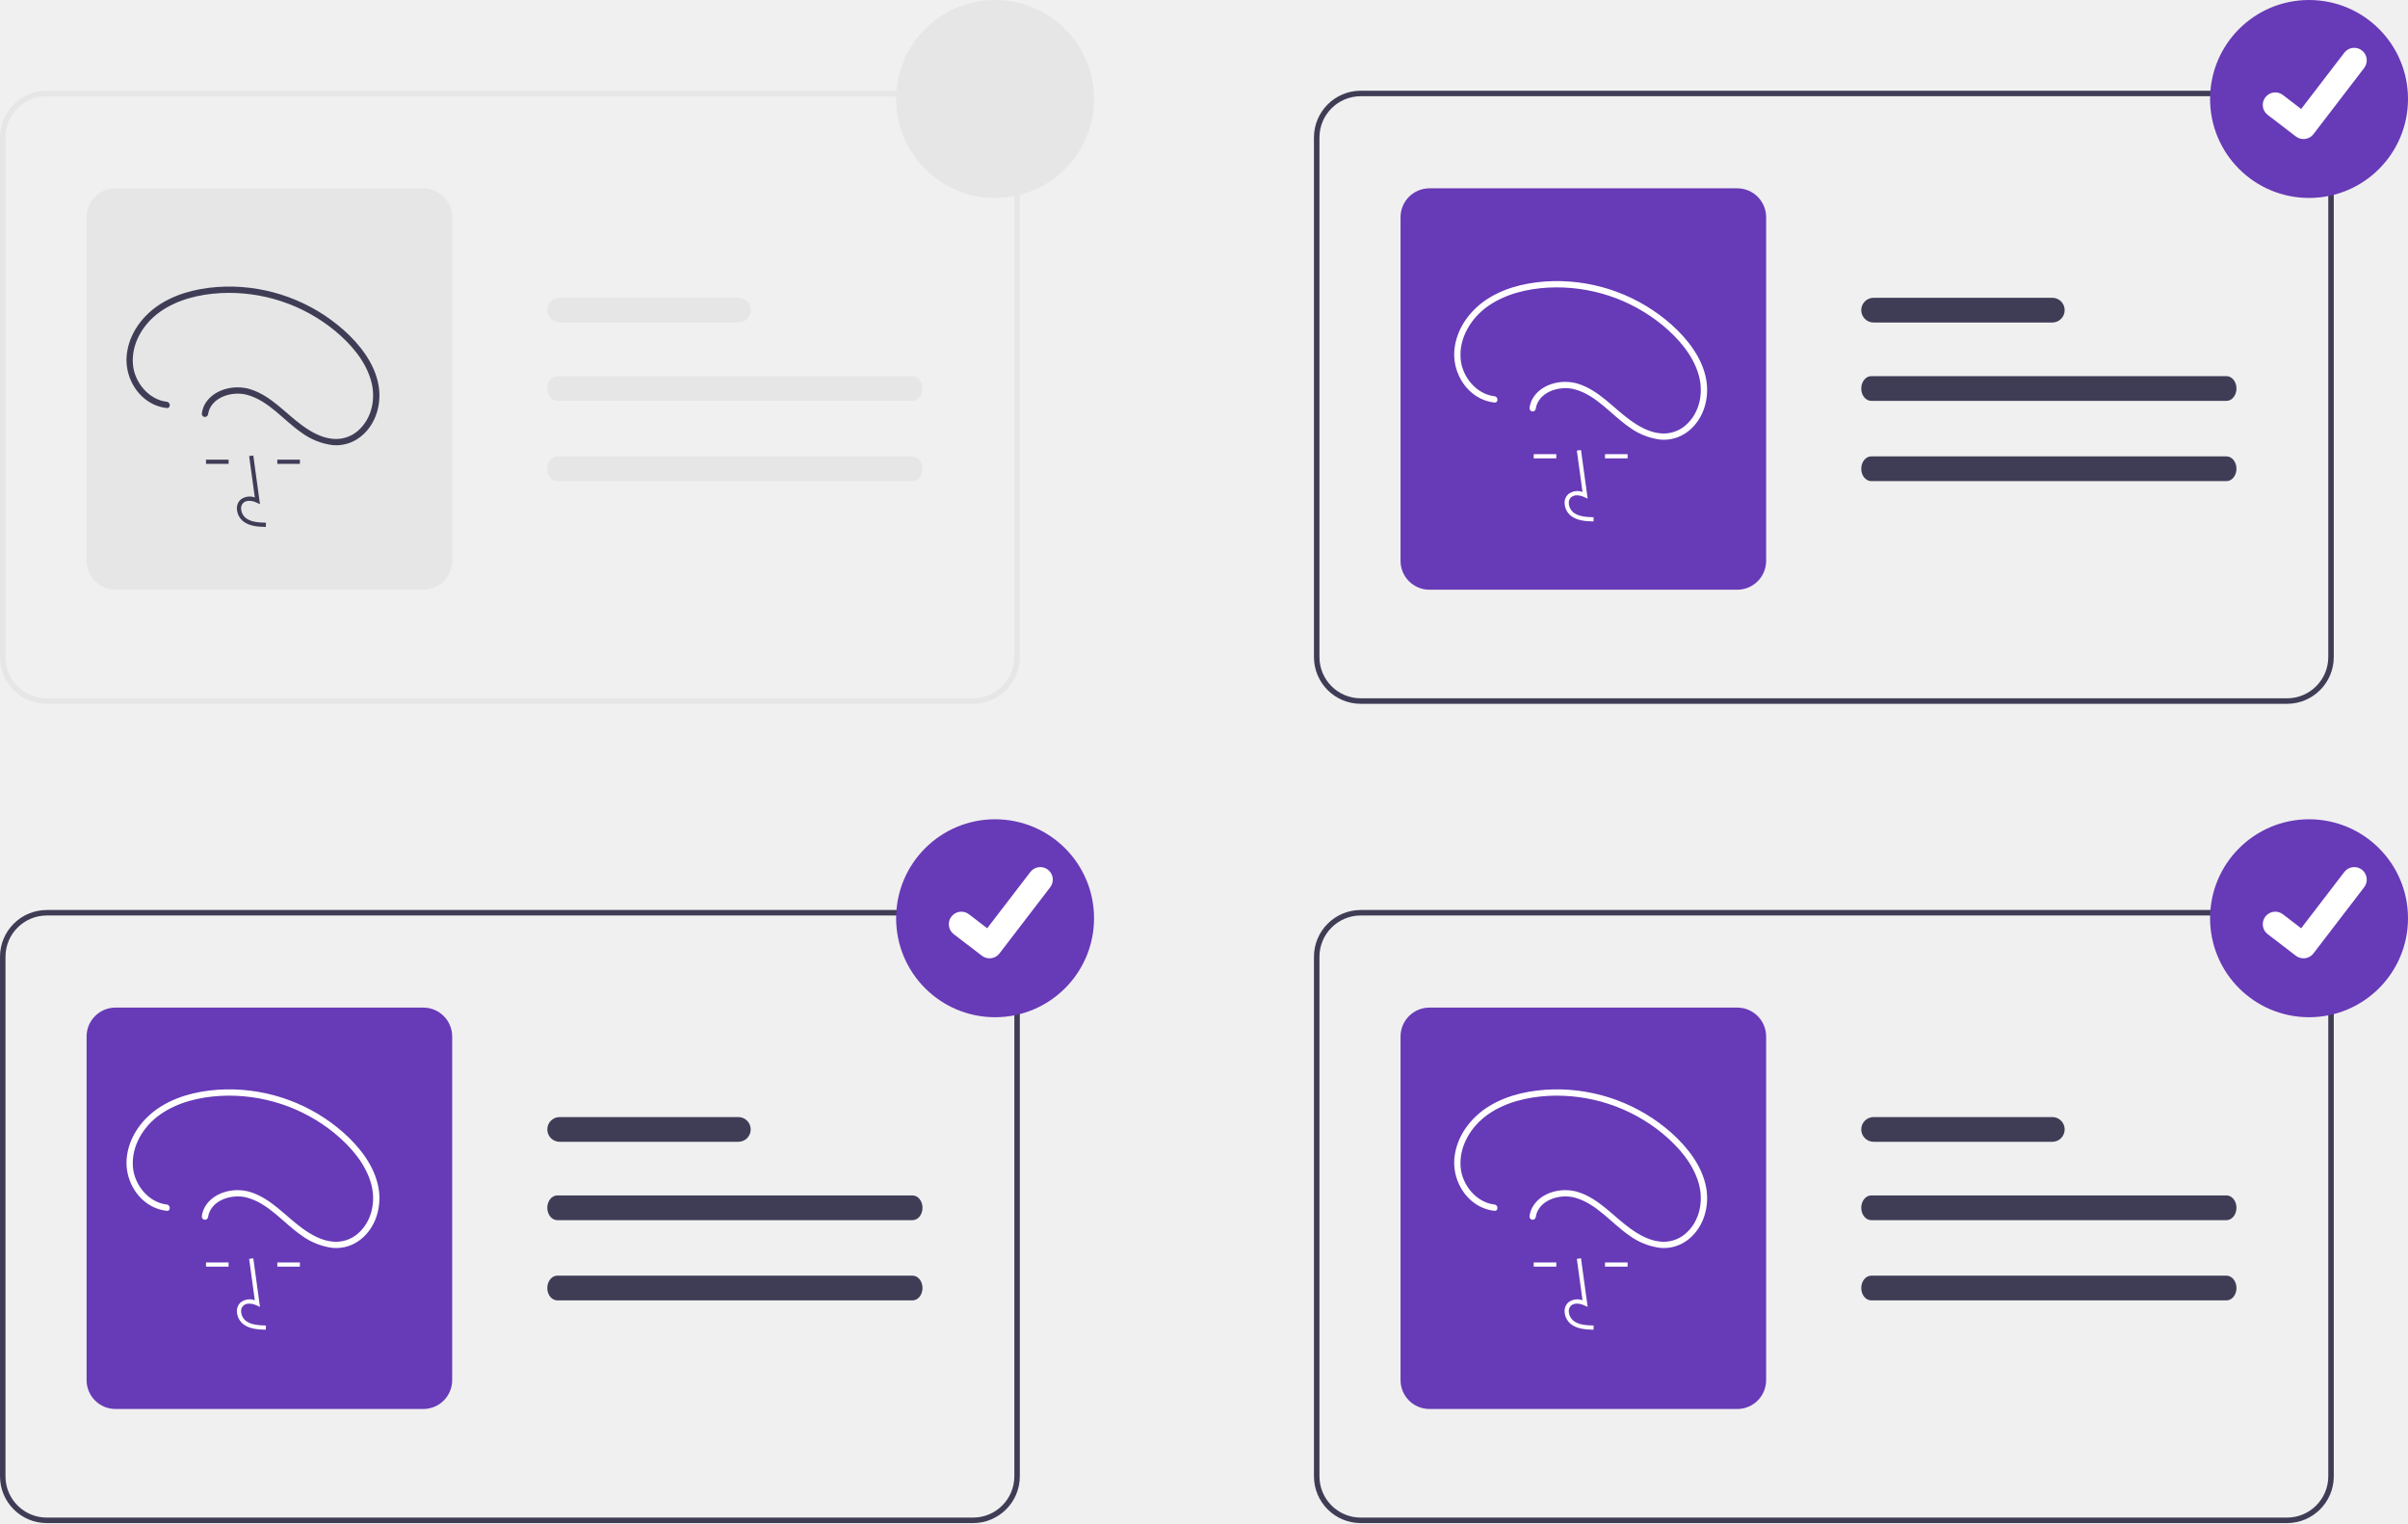
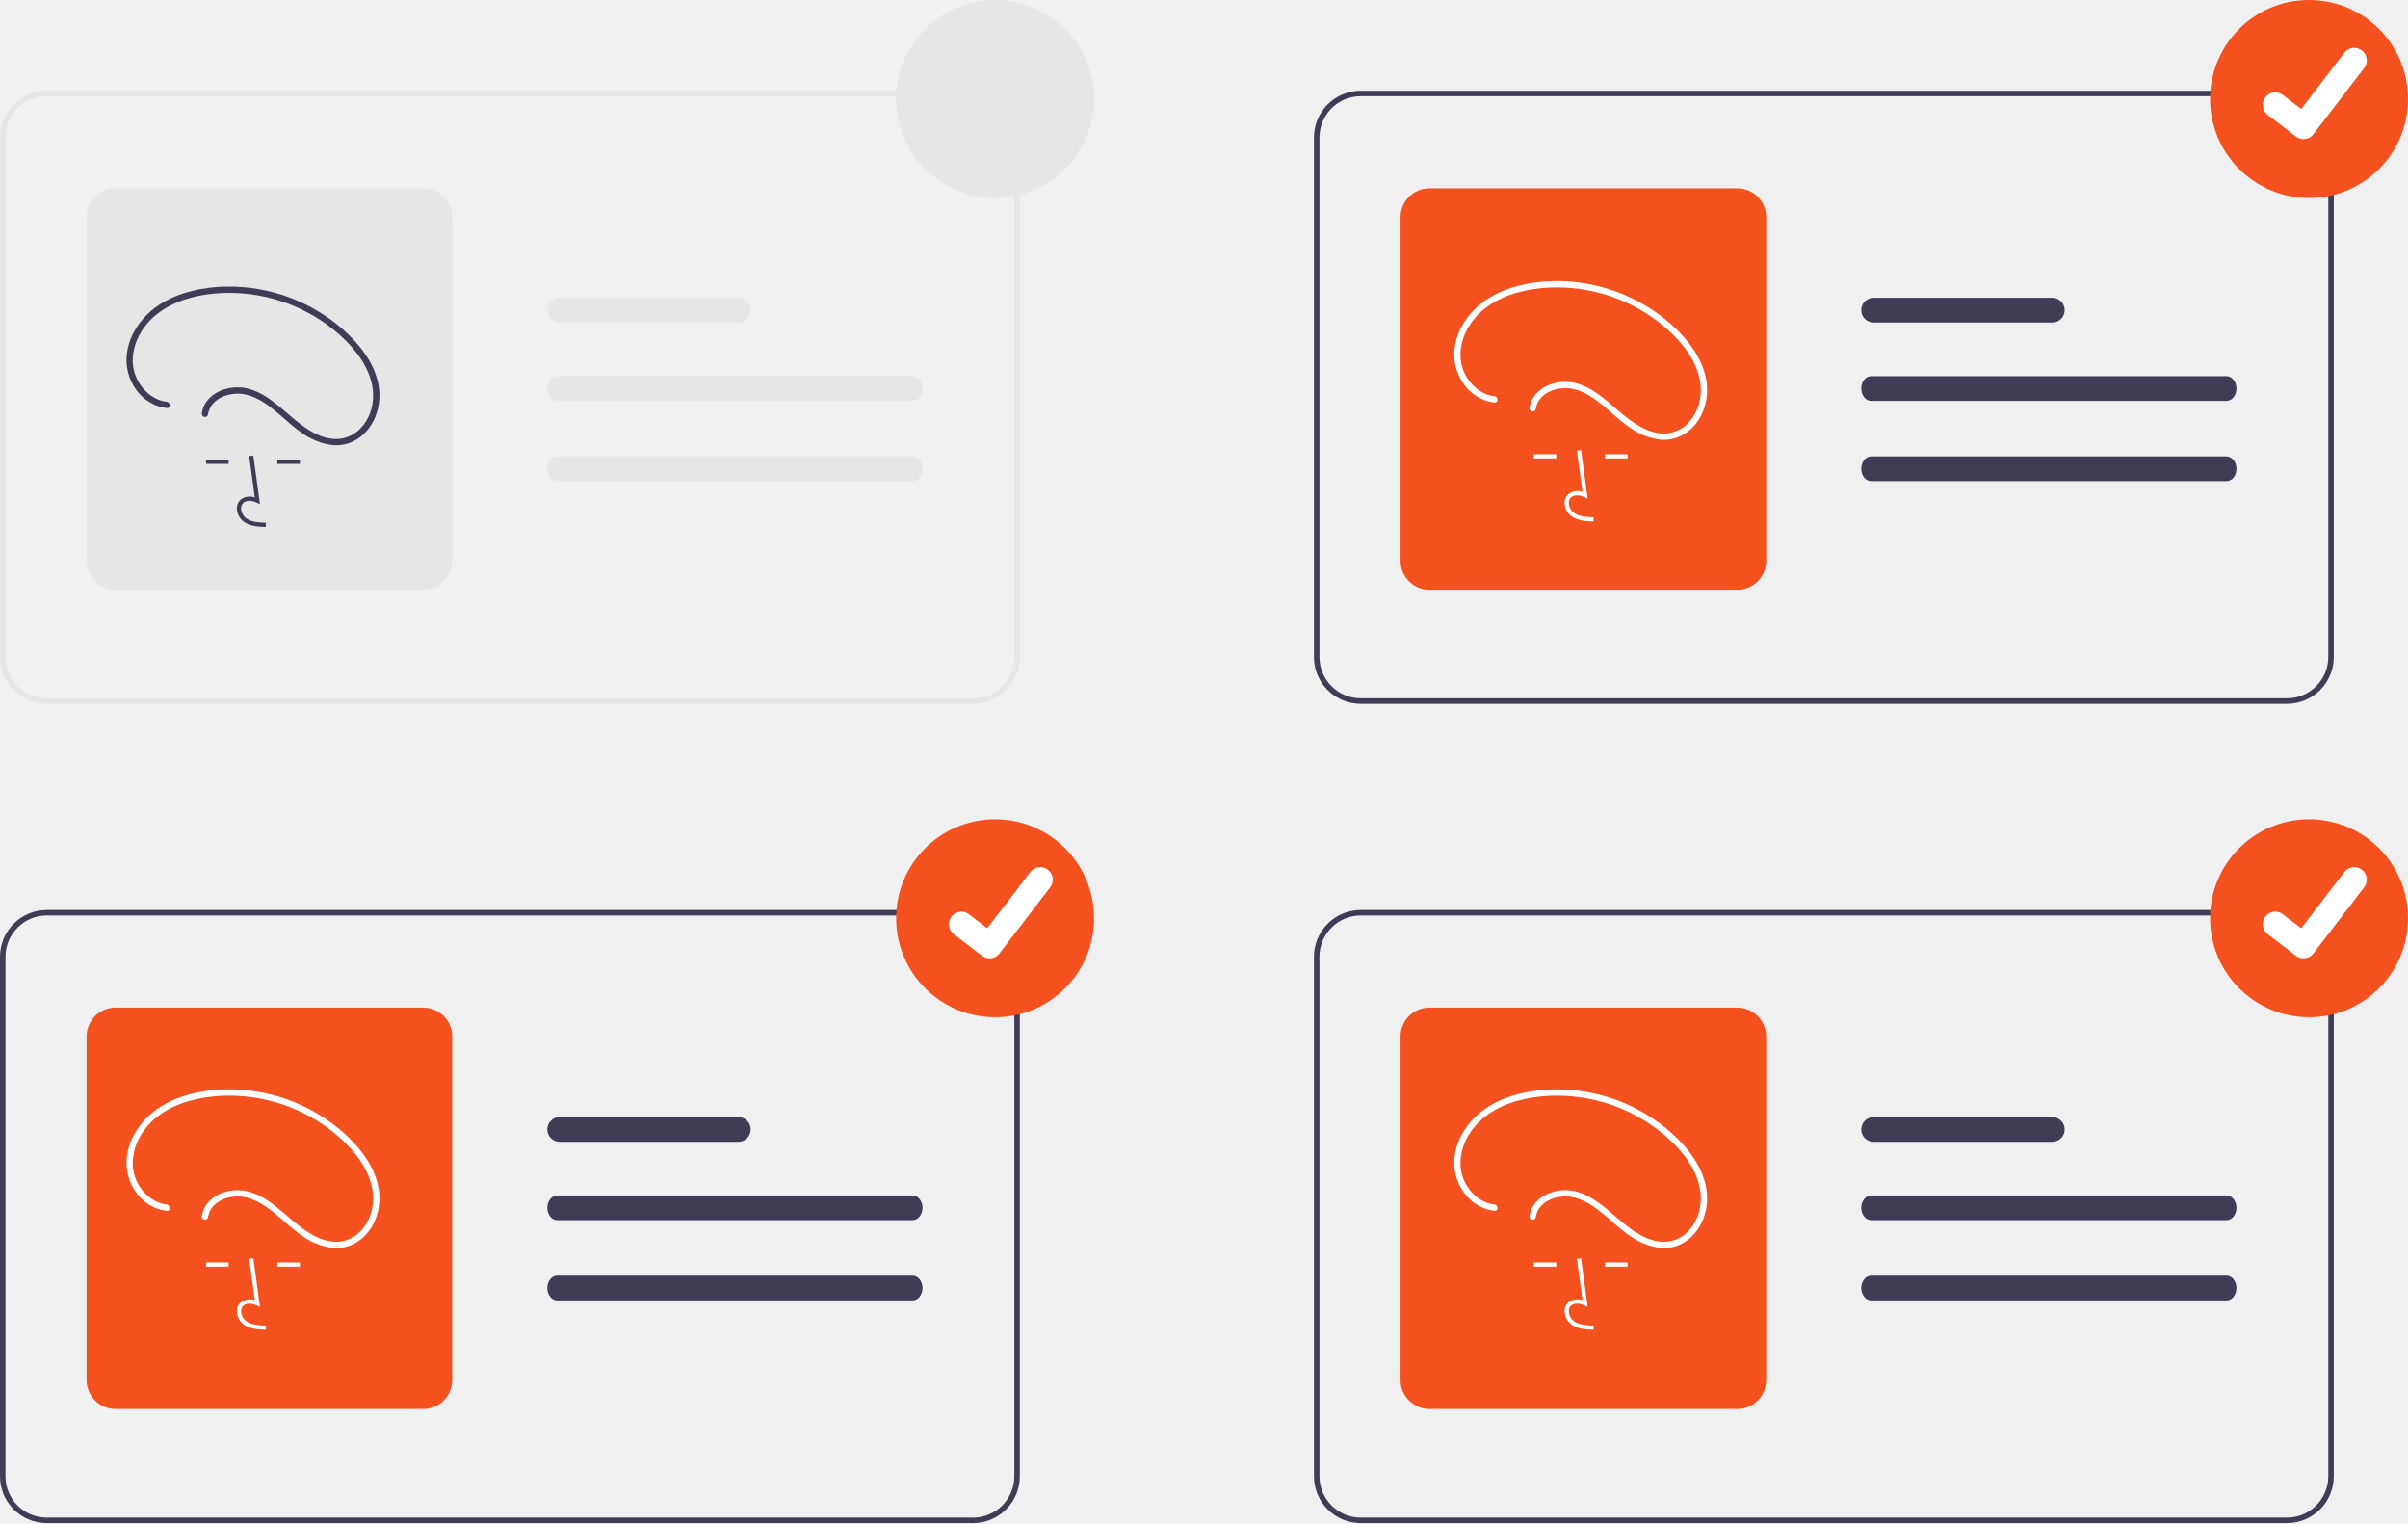
<svg xmlns="http://www.w3.org/2000/svg" data-name="Layer 1" width="876" height="554" viewBox="0 0 876 554">
  <path d="M516,429H179a17.019,17.019,0,0,1-17-17V223a17.019,17.019,0,0,1,17-17H516a17.019,17.019,0,0,1,17,17V412A17.019,17.019,0,0,1,516,429ZM179,208a15.017,15.017,0,0,0-15,15V412a15.017,15.017,0,0,0,15,15H516a15.017,15.017,0,0,0,15-15V223a15.017,15.017,0,0,0-15-15Z" transform="translate(-162 -173)" fill="#e6e6e6" />
  <path d="M430.6,281.313h-65a4.5,4.5,0,1,0,0,9h65a4.5,4.5,0,0,0,0-9Z" transform="translate(-162 -173)" fill="#e6e6e6" />
  <path d="M493.96,309.813H364.741c-2.01,0-3.64,2.02-3.64,4.5s1.63,4.5,3.64,4.5H493.96c2.01,0,3.64-2.02,3.64-4.5S495.971,309.813,493.96,309.813Z" transform="translate(-162 -173)" fill="#e6e6e6" />
  <path d="M493.96,339H364.741c-2.01,0-3.64,2.02-3.64,4.5s1.63,4.5,3.64,4.5H493.96c2.01,0,3.64-2.02,3.64-4.5S495.971,339,493.96,339Z" transform="translate(-162 -173)" fill="#e6e6e6" />
  <path d="M316,387.5H204A10.512,10.512,0,0,1,193.5,377V252A10.512,10.512,0,0,1,204,241.5H316A10.512,10.512,0,0,1,326.5,252V377A10.512,10.512,0,0,1,316,387.5Z" transform="translate(-162 -173)" fill="#e6e6e6" />
  <circle cx="362" cy="36" r="36" fill="#e6e6e6" />
  <path d="M994,429H657a17.019,17.019,0,0,1-17-17V223a17.019,17.019,0,0,1,17-17H994a17.019,17.019,0,0,1,17,17V412A17.019,17.019,0,0,1,994,429ZM657,208a15.017,15.017,0,0,0-15,15V412a15.017,15.017,0,0,0,15,15H994a15.017,15.017,0,0,0,15-15V223a15.017,15.017,0,0,0-15-15Z" transform="translate(-162 -173)" fill="#3f3d56" />
  <path d="M908.6,281.313h-65a4.5,4.5,0,0,0,0,9h65a4.5,4.5,0,0,0,0-9Z" transform="translate(-162 -173)" fill="#3f3d56" />
  <path d="M971.96,309.813H842.741c-2.01,0-3.64,2.02-3.64,4.5s1.63,4.5,3.64,4.5H971.96c2.01,0,3.64-2.02,3.64-4.5S973.971,309.813,971.96,309.813Z" transform="translate(-162 -173)" fill="#3f3d56" />
  <path d="M971.96,339H842.741c-2.01,0-3.64,2.02-3.64,4.5s1.63,4.5,3.64,4.5H971.96c2.01,0,3.64-2.02,3.64-4.5S973.971,339,971.96,339Z" transform="translate(-162 -173)" fill="#3f3d56" />
-   <path d="M794,387.5H682A10.512,10.512,0,0,1,671.5,377V252A10.512,10.512,0,0,1,682,241.5H794A10.512,10.512,0,0,1,804.5,252V377A10.512,10.512,0,0,1,794,387.5Z" transform="translate(-162 -173)" fill="#673ab7" />
-   <circle cx="840" cy="36" r="36" fill="#673ab7" />
+   <path d="M794,387.5H682A10.512,10.512,0,0,1,671.5,377V252A10.512,10.512,0,0,1,682,241.5H794A10.512,10.512,0,0,1,804.5,252V377A10.512,10.512,0,0,1,794,387.5Z" transform="translate(-162 -173)" fill="#F4511E" />
+   <circle cx="840" cy="36" r="36" fill="#F4511E" />
  <path d="M999.976,223.573a4.525,4.525,0,0,1-2.723-.904l-.049-.037-10.254-7.85a4.555,4.555,0,1,1,5.541-7.232l6.641,5.093,15.695-20.468a4.555,4.555,0,0,1,6.387-.843l-.098.132.1-.131a4.561,4.561,0,0,1,.843,6.387l-18.461,24.076A4.557,4.557,0,0,1,999.976,223.573Z" transform="translate(-162 -173)" fill="#fff" />
  <path d="M516,727H179a17.019,17.019,0,0,1-17-17V521a17.019,17.019,0,0,1,17-17H516a17.019,17.019,0,0,1,17,17V710A17.019,17.019,0,0,1,516,727ZM179,506a15.017,15.017,0,0,0-15,15V710a15.017,15.017,0,0,0,15,15H516a15.017,15.017,0,0,0,15-15V521a15.017,15.017,0,0,0-15-15Z" transform="translate(-162 -173)" fill="#3f3d56" />
  <path d="M430.6,579.313h-65a4.5,4.5,0,1,0,0,9h65a4.5,4.5,0,0,0,0-9Z" transform="translate(-162 -173)" fill="#3f3d56" />
  <path d="M493.96,607.813H364.741c-2.01,0-3.64,2.02-3.64,4.5s1.63,4.5,3.64,4.5H493.96c2.01,0,3.64-2.02,3.64-4.5S495.971,607.813,493.96,607.813Z" transform="translate(-162 -173)" fill="#3f3d56" />
  <path d="M493.96,637H364.741c-2.01,0-3.64,2.02-3.64,4.5s1.63,4.5,3.64,4.5H493.96c2.01,0,3.64-2.02,3.64-4.5S495.971,637,493.96,637Z" transform="translate(-162 -173)" fill="#3f3d56" />
-   <path d="M316,685.5H204A10.512,10.512,0,0,1,193.5,675V550A10.512,10.512,0,0,1,204,539.5H316A10.512,10.512,0,0,1,326.5,550V675A10.512,10.512,0,0,1,316,685.5Z" transform="translate(-162 -173)" fill="#673ab7" />
-   <circle cx="362" cy="334" r="36" fill="#673ab7" />
+   <path d="M316,685.5H204A10.512,10.512,0,0,1,193.5,675V550A10.512,10.512,0,0,1,204,539.5H316A10.512,10.512,0,0,1,326.5,550V675A10.512,10.512,0,0,1,316,685.5Z" transform="translate(-162 -173)" fill="#F4511E" />
+   <circle cx="362" cy="334" r="36" fill="#F4511E" />
  <path d="M521.976,521.573a4.525,4.525,0,0,1-2.723-.904l-.049-.037-10.254-7.85a4.555,4.555,0,1,1,5.541-7.232l6.641,5.093,15.695-20.468a4.555,4.555,0,0,1,6.387-.843l-.098.132.1-.131a4.561,4.561,0,0,1,.843,6.387l-18.461,24.076A4.557,4.557,0,0,1,521.976,521.573Z" transform="translate(-162 -173)" fill="#fff" />
  <path d="M994,727H657a17.019,17.019,0,0,1-17-17V521a17.019,17.019,0,0,1,17-17H994a17.019,17.019,0,0,1,17,17V710A17.019,17.019,0,0,1,994,727ZM657,506a15.017,15.017,0,0,0-15,15V710a15.017,15.017,0,0,0,15,15H994a15.017,15.017,0,0,0,15-15V521a15.017,15.017,0,0,0-15-15Z" transform="translate(-162 -173)" fill="#3f3d56" />
  <path d="M908.6,579.313h-65a4.5,4.5,0,0,0,0,9h65a4.5,4.5,0,0,0,0-9Z" transform="translate(-162 -173)" fill="#3f3d56" />
  <path d="M971.96,607.813H842.741c-2.01,0-3.64,2.02-3.64,4.5s1.63,4.5,3.64,4.5H971.96c2.01,0,3.64-2.02,3.64-4.5S973.971,607.813,971.96,607.813Z" transform="translate(-162 -173)" fill="#3f3d56" />
  <path d="M971.96,637H842.741c-2.01,0-3.64,2.02-3.64,4.5s1.63,4.5,3.64,4.5H971.96c2.01,0,3.64-2.02,3.64-4.5S973.971,637,971.96,637Z" transform="translate(-162 -173)" fill="#3f3d56" />
-   <path d="M794,685.5H682A10.512,10.512,0,0,1,671.5,675V550A10.512,10.512,0,0,1,682,539.5H794A10.512,10.512,0,0,1,804.5,550V675A10.512,10.512,0,0,1,794,685.5Z" transform="translate(-162 -173)" fill="#673ab7" />
-   <circle cx="840" cy="334" r="36" fill="#673ab7" />
+   <path d="M794,685.5H682A10.512,10.512,0,0,1,671.5,675V550A10.512,10.512,0,0,1,682,539.5H794A10.512,10.512,0,0,1,804.5,550V675A10.512,10.512,0,0,1,794,685.5Z" transform="translate(-162 -173)" fill="#F4511E" />
+   <circle cx="840" cy="334" r="36" fill="#F4511E" />
  <path d="M999.976,521.573a4.525,4.525,0,0,1-2.723-.904l-.049-.037-10.254-7.85a4.555,4.555,0,1,1,5.541-7.232l6.641,5.093,15.695-20.468a4.555,4.555,0,0,1,6.387-.843l-.098.132.1-.131a4.561,4.561,0,0,1,.843,6.387l-18.461,24.076A4.557,4.557,0,0,1,999.976,521.573Z" transform="translate(-162 -173)" fill="#fff" />
  <path d="M741.703,362.663c-2.522-.07-5.661-.159-8.078-1.924a6.204,6.204,0,0,1-2.441-4.633,4.173,4.173,0,0,1,1.419-3.427,5.385,5.385,0,0,1,5.094-.733l-2.059-15.048,1.512-.207,2.421,17.69-1.262-.579c-1.463-.671-3.472-1.012-4.721.042a2.68,2.68,0,0,0-.879,2.208,4.689,4.689,0,0,0,1.816,3.454c1.881,1.374,4.383,1.552,7.221,1.631Z" transform="translate(-162 -173)" fill="#fff" />
  <rect x="557.946" y="165.196" width="8.217" height="1.526" fill="#fff" />
  <rect x="583.882" y="165.196" width="8.217" height="1.526" fill="#fff" />
  <path d="M705.67,317.128c-6.617-.755-11.742-7.095-12.305-13.527-.67-7.653,3.787-14.921,9.902-19.216,6.394-4.491,14.361-6.366,22.069-6.779a60.652,60.652,0,0,1,41.459,13.665c5.776,4.797,11.17,10.908,13.214,18.288,1.776,6.41.331,13.672-4.825,18.161a12.187,12.187,0,0,1-9.352,2.879c-4-.415-7.691-2.519-10.886-4.842-6.215-4.519-11.317-10.813-18.888-13.175-5.552-1.731-12.756-.207-16.149,4.813a9.138,9.138,0,0,0-1.459,3.828,1.185,1.185,0,0,0,.799,1.408,1.151,1.151,0,0,0,1.408-.799c.891-6.323,8.666-8.683,14.122-7.239,7.955,2.106,13.296,9.204,19.822,13.715a24.088,24.088,0,0,0,11.544,4.608,14.334,14.334,0,0,0,10.072-3.094c5.576-4.403,7.708-11.976,6.475-18.794-1.428-7.896-6.742-14.663-12.573-19.902a62.893,62.893,0,0,0-42.981-15.878c-8.066.185-16.482,1.85-23.431,6.114-6.74,4.135-11.95,11.053-12.631,19.095-.599,7.078,3.198,14.482,9.717,17.583a15.217,15.217,0,0,0,4.876,1.376c1.461.167,1.449-2.123,0-2.288Z" transform="translate(-162 -173)" fill="#fff" />
  <path d="M741.703,656.663c-2.522-.07-5.661-.159-8.078-1.924a6.204,6.204,0,0,1-2.441-4.633,4.173,4.173,0,0,1,1.419-3.427,5.385,5.385,0,0,1,5.094-.733l-2.059-15.048,1.512-.207,2.421,17.69-1.262-.579c-1.463-.671-3.472-1.012-4.721.042a2.68,2.68,0,0,0-.879,2.208,4.689,4.689,0,0,0,1.816,3.454c1.881,1.374,4.383,1.552,7.221,1.631Z" transform="translate(-162 -173)" fill="#fff" />
  <rect x="557.946" y="459.196" width="8.217" height="1.526" fill="#fff" />
  <rect x="583.882" y="459.196" width="8.217" height="1.526" fill="#fff" />
  <path d="M705.67,611.128c-6.617-.755-11.742-7.095-12.305-13.527-.67-7.653,3.787-14.921,9.902-19.216,6.394-4.491,14.361-6.366,22.069-6.779a60.652,60.652,0,0,1,41.459,13.665c5.776,4.797,11.17,10.908,13.214,18.288,1.776,6.41.331,13.672-4.825,18.161a12.187,12.187,0,0,1-9.352,2.879c-4-.415-7.691-2.519-10.886-4.842-6.215-4.519-11.317-10.813-18.888-13.175-5.552-1.731-12.756-.207-16.149,4.813a9.138,9.138,0,0,0-1.459,3.828,1.185,1.185,0,0,0,.799,1.408,1.151,1.151,0,0,0,1.408-.799c.891-6.323,8.666-8.683,14.122-7.239,7.955,2.106,13.296,9.204,19.822,13.715a24.088,24.088,0,0,0,11.544,4.608,14.334,14.334,0,0,0,10.072-3.094c5.576-4.403,7.708-11.976,6.475-18.794-1.428-7.896-6.742-14.663-12.573-19.902a62.893,62.893,0,0,0-42.981-15.878c-8.066.185-16.482,1.85-23.431,6.114-6.74,4.135-11.95,11.053-12.631,19.095-.599,7.078,3.198,14.482,9.717,17.583a15.217,15.217,0,0,0,4.876,1.376c1.461.167,1.449-2.123,0-2.288Z" transform="translate(-162 -173)" fill="#fff" />
  <path d="M258.703,656.663c-2.522-.07-5.661-.159-8.078-1.924a6.204,6.204,0,0,1-2.441-4.633,4.173,4.173,0,0,1,1.419-3.427,5.385,5.385,0,0,1,5.094-.733l-2.059-15.048,1.512-.207,2.421,17.69-1.262-.579c-1.463-.671-3.472-1.012-4.721.042a2.68,2.68,0,0,0-.879,2.208,4.689,4.689,0,0,0,1.816,3.454c1.881,1.374,4.383,1.552,7.221,1.631Z" transform="translate(-162 -173)" fill="#fff" />
  <rect x="74.946" y="459.196" width="8.217" height="1.526" fill="#fff" />
  <rect x="100.882" y="459.196" width="8.217" height="1.526" fill="#fff" />
  <path d="M222.67,611.128c-6.617-.755-11.742-7.095-12.305-13.527-.67-7.653,3.787-14.921,9.902-19.216,6.394-4.491,14.361-6.366,22.069-6.779a60.652,60.652,0,0,1,41.459,13.665c5.776,4.797,11.17,10.908,13.214,18.288,1.776,6.41.331,13.672-4.825,18.161a12.187,12.187,0,0,1-9.352,2.879c-4-.415-7.691-2.519-10.886-4.842-6.215-4.519-11.317-10.813-18.888-13.175-5.552-1.731-12.756-.207-16.149,4.813a9.138,9.138,0,0,0-1.459,3.828,1.185,1.185,0,0,0,.799,1.408,1.151,1.151,0,0,0,1.408-.799c.891-6.323,8.666-8.683,14.122-7.239,7.955,2.106,13.296,9.204,19.822,13.715a24.088,24.088,0,0,0,11.544,4.608,14.334,14.334,0,0,0,10.072-3.094c5.576-4.403,7.708-11.976,6.475-18.794-1.428-7.896-6.742-14.663-12.573-19.902a62.893,62.893,0,0,0-42.981-15.878c-8.066.185-16.482,1.85-23.431,6.114-6.74,4.135-11.95,11.053-12.631,19.095-.599,7.078,3.198,14.482,9.717,17.583a15.217,15.217,0,0,0,4.876,1.376c1.461.167,1.449-2.123,0-2.288Z" transform="translate(-162 -173)" fill="#fff" />
  <path d="M258.703,364.663c-2.522-.07-5.661-.159-8.078-1.924a6.204,6.204,0,0,1-2.441-4.633,4.173,4.173,0,0,1,1.419-3.427,5.385,5.385,0,0,1,5.094-.733l-2.059-15.048,1.512-.207,2.421,17.69-1.262-.579c-1.463-.671-3.472-1.012-4.721.042a2.68,2.68,0,0,0-.879,2.208,4.689,4.689,0,0,0,1.816,3.454c1.881,1.374,4.383,1.552,7.221,1.631Z" transform="translate(-162 -173)" fill="#3f3d56" />
  <rect x="74.946" y="167.196" width="8.217" height="1.526" fill="#3f3d56" />
  <rect x="100.882" y="167.196" width="8.217" height="1.526" fill="#3f3d56" />
  <path d="M222.67,319.128c-6.617-.755-11.742-7.095-12.305-13.527-.67-7.653,3.787-14.921,9.902-19.216,6.394-4.491,14.361-6.366,22.069-6.779a60.652,60.652,0,0,1,41.459,13.665c5.776,4.797,11.17,10.908,13.214,18.288,1.776,6.41.331,13.672-4.825,18.161a12.187,12.187,0,0,1-9.352,2.879c-4-.415-7.691-2.519-10.886-4.842-6.215-4.519-11.317-10.813-18.888-13.175-5.552-1.731-12.756-.207-16.149,4.813a9.138,9.138,0,0,0-1.459,3.828,1.185,1.185,0,0,0,.799,1.408,1.151,1.151,0,0,0,1.408-.799c.891-6.323,8.666-8.683,14.122-7.239,7.955,2.106,13.296,9.204,19.822,13.715a24.088,24.088,0,0,0,11.544,4.608,14.334,14.334,0,0,0,10.072-3.094c5.576-4.403,7.708-11.976,6.475-18.794-1.428-7.896-6.742-14.663-12.573-19.902a62.893,62.893,0,0,0-42.981-15.878c-8.066.185-16.482,1.85-23.431,6.114-6.74,4.135-11.95,11.053-12.631,19.095-.599,7.078,3.198,14.482,9.717,17.583a15.217,15.217,0,0,0,4.876,1.376c1.461.167,1.449-2.123,0-2.288Z" transform="translate(-162 -173)" fill="#3f3d56" />
</svg>
